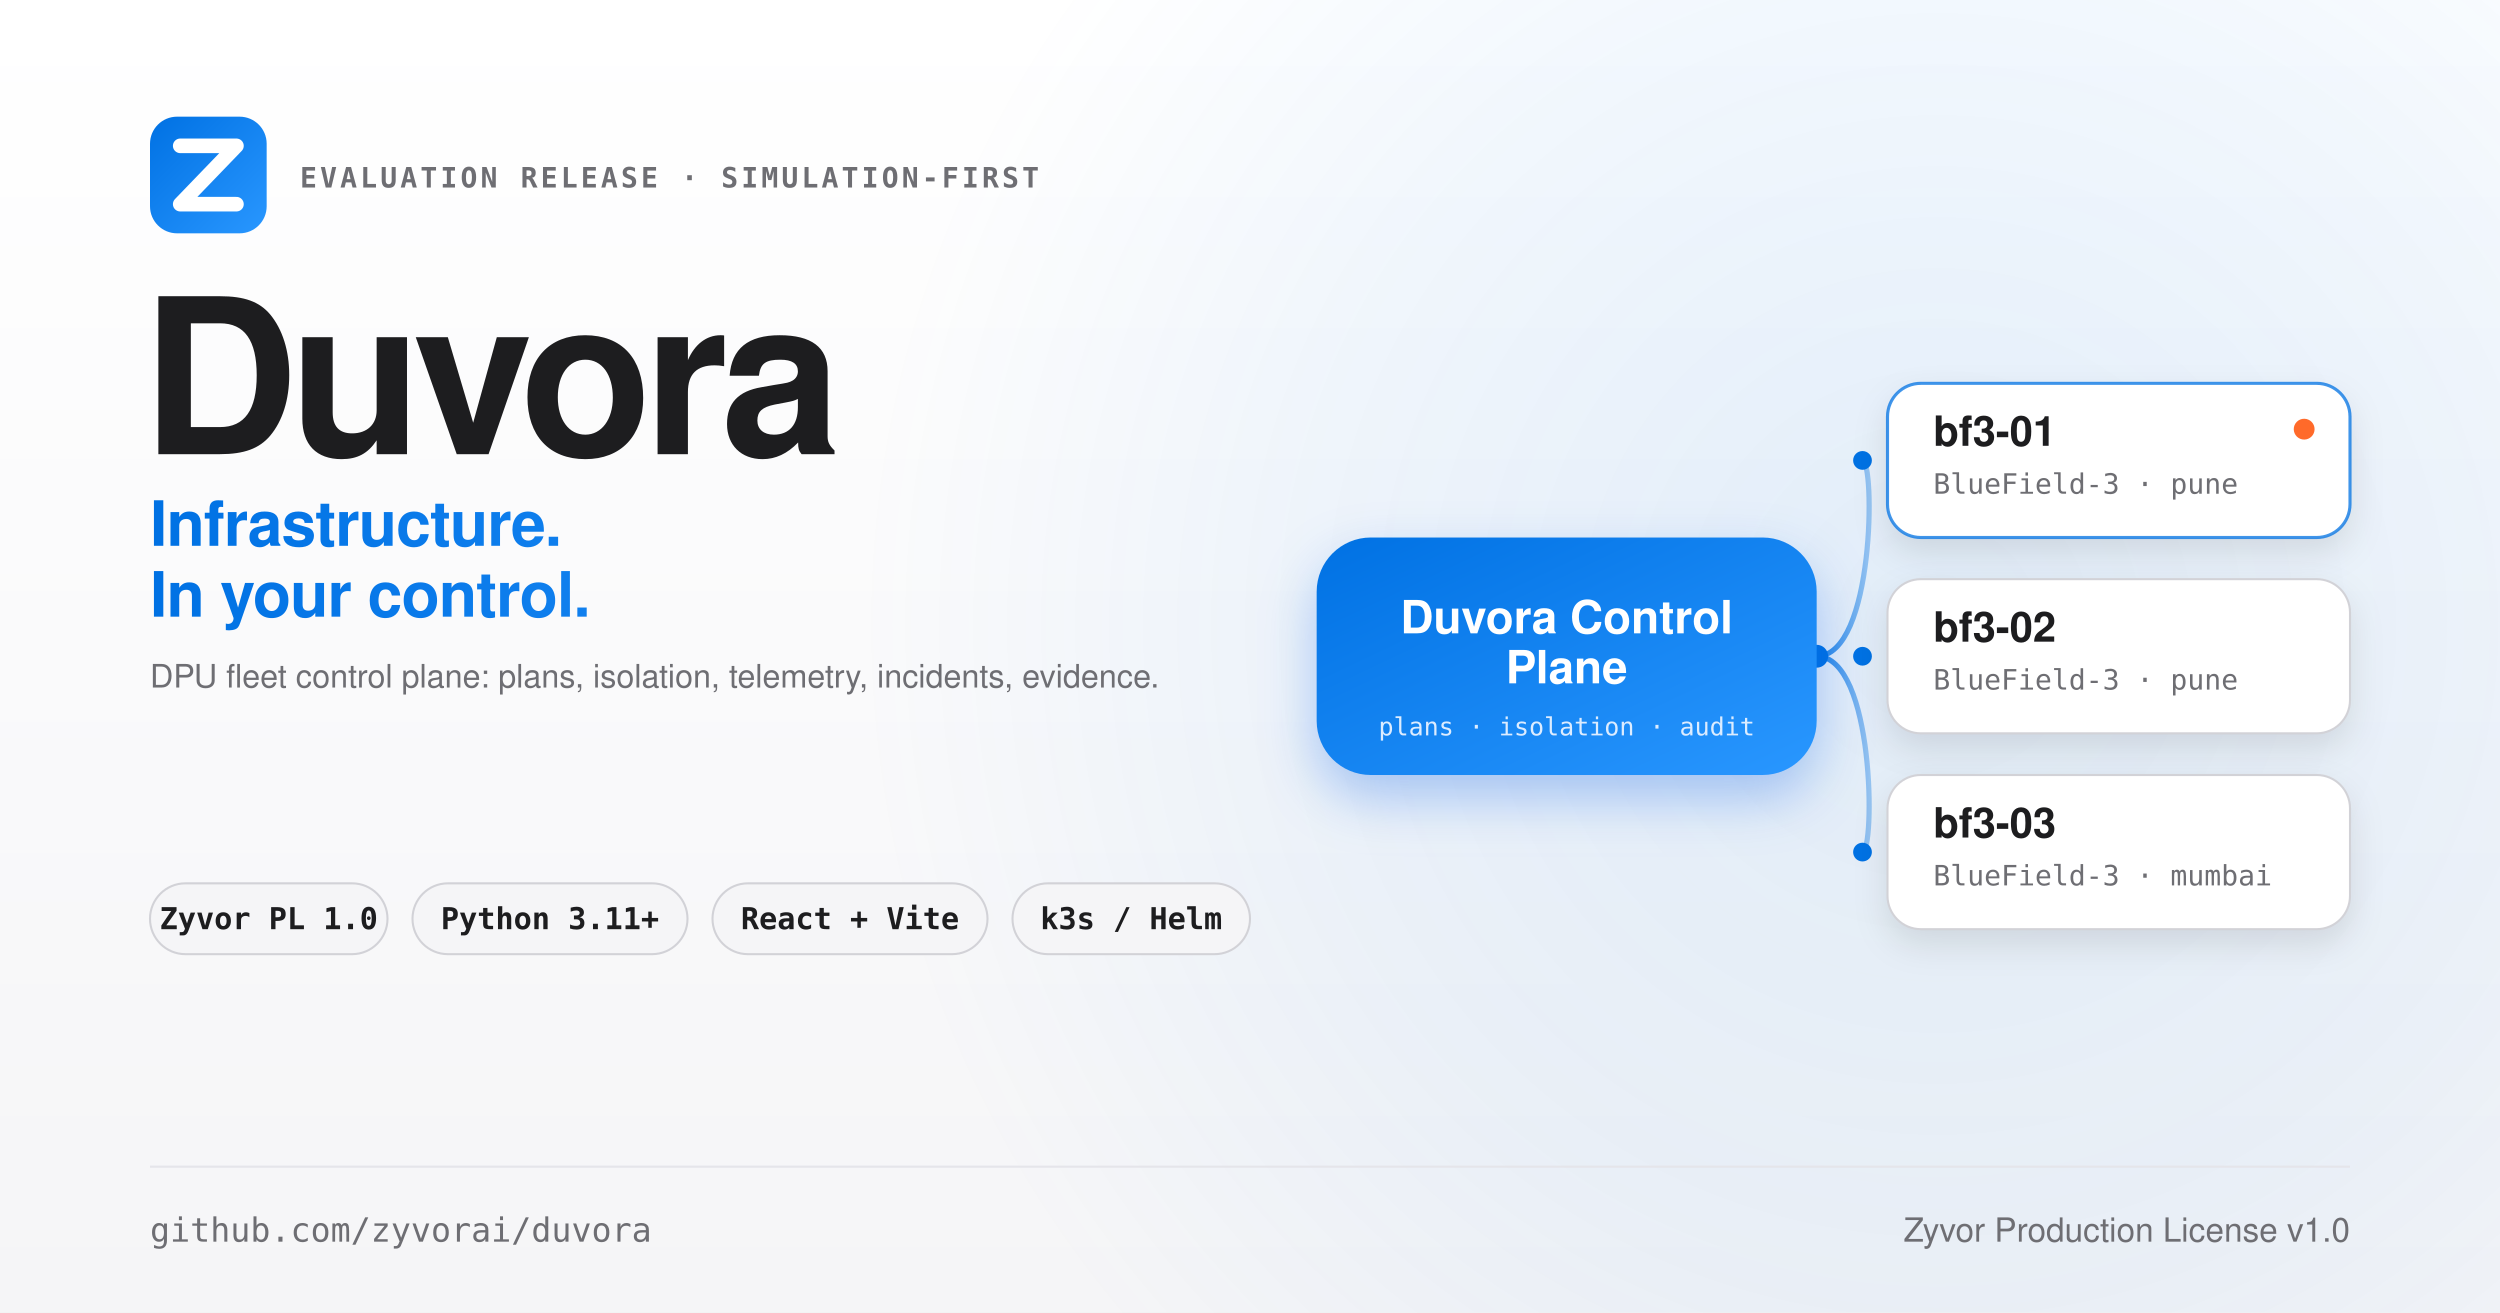
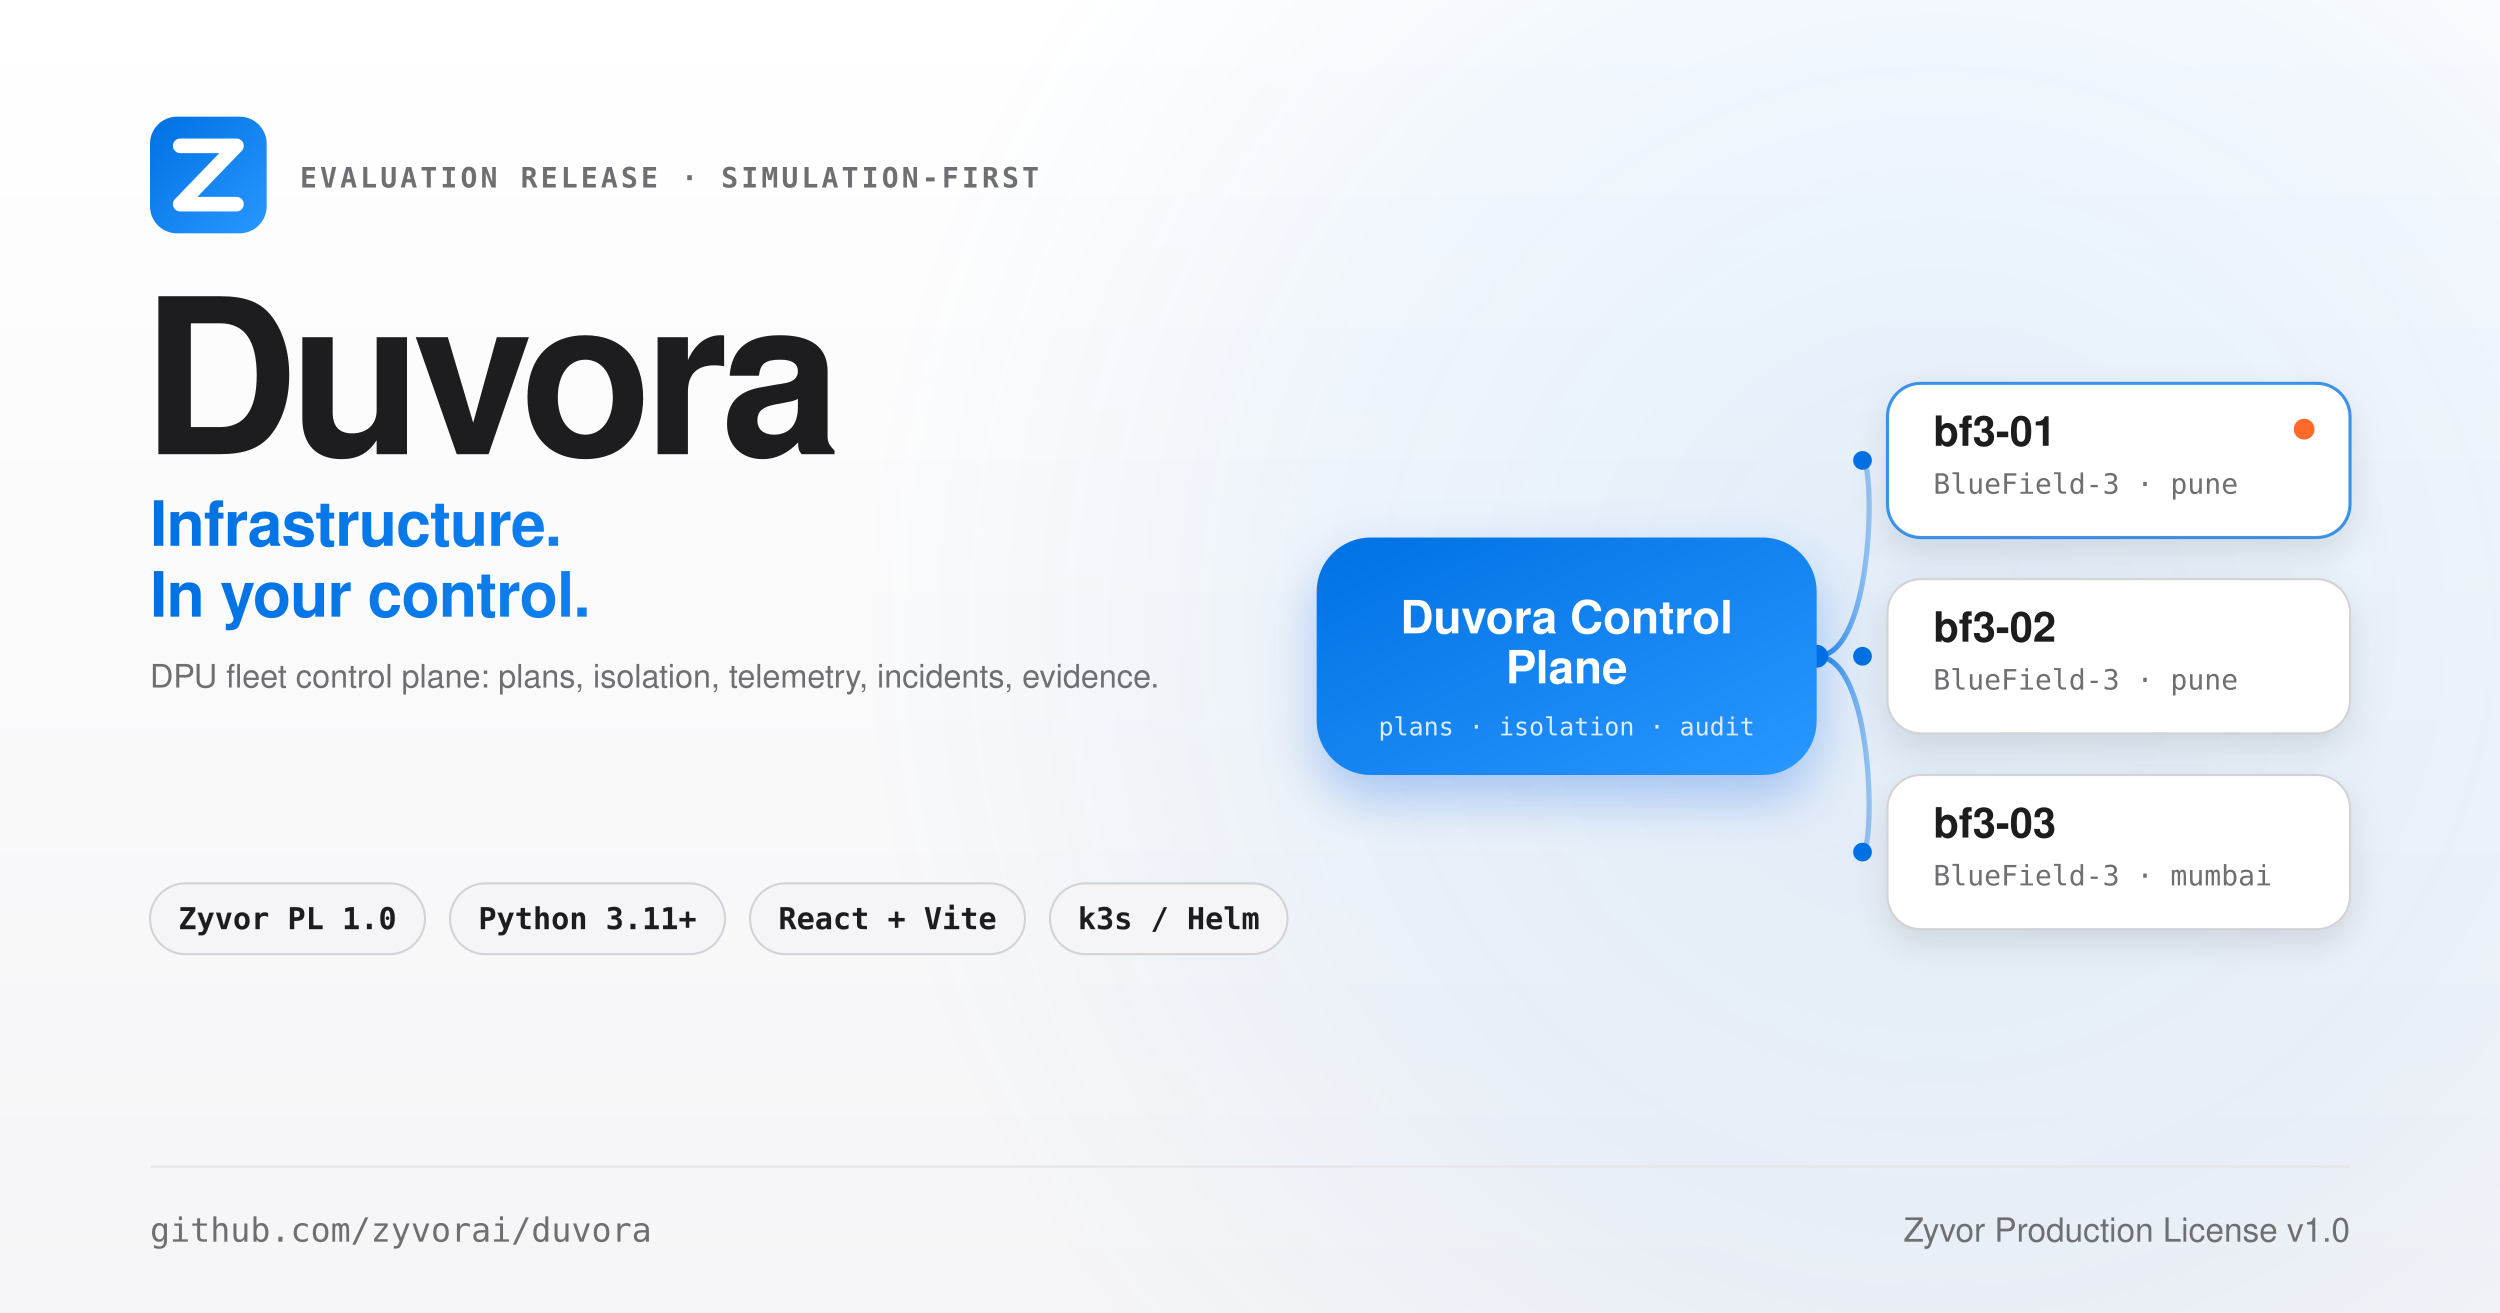
<svg xmlns="http://www.w3.org/2000/svg" width="1200" height="630" viewBox="0 0 1200 630" role="img" aria-label="Duvora — Infrastructure. In your control. DPU fleet control plane: plans, isolation, telemetry, incidents and evidence. Evaluation release, simulation-first.">
  <defs>
    <linearGradient id="bg" x1="0" y1="0" x2="0" y2="630" gradientUnits="userSpaceOnUse">
      <stop offset="0" stop-color="#ffffff" />
      <stop offset="1" stop-color="#f5f5f7" />
    </linearGradient>
    <radialGradient id="wash" cx="930" cy="300" r="520" gradientUnits="userSpaceOnUse">
      <stop offset="0" stop-color="#0071e3" stop-opacity="0.10" />
      <stop offset="0.6" stop-color="#0071e3" stop-opacity="0.05" />
      <stop offset="1" stop-color="#0071e3" stop-opacity="0" />
    </radialGradient>
    <linearGradient id="blue" x1="0" y1="0" x2="1" y2="1">
      <stop offset="0" stop-color="#0071e3" />
      <stop offset="1" stop-color="#2997ff" />
    </linearGradient>
    <linearGradient id="blueText" x1="72" y1="0" x2="620" y2="0" gradientUnits="userSpaceOnUse">
      <stop offset="0" stop-color="#0071e3" />
      <stop offset="1" stop-color="#2997ff" />
    </linearGradient>
    <linearGradient id="wire" x1="0" y1="0" x2="1" y2="0">
      <stop offset="0" stop-color="#0071e3" stop-opacity="0.9" />
      <stop offset="1" stop-color="#0071e3" stop-opacity="0.35" />
    </linearGradient>
    <filter id="shadow" x="-20%" y="-30%" width="140%" height="190%" color-interpolation-filters="sRGB">
      <feGaussianBlur in="SourceAlpha" stdDeviation="8" />
      <feOffset dy="7" result="b" />
      <feColorMatrix in="b" type="matrix" values="0 0 0 0 0  0 0 0 0 0  0 0 0 0 0  0 0 0 0.10 0" result="s" />
      <feMerge>
        <feMergeNode in="s" />
        <feMergeNode in="SourceGraphic" />
      </feMerge>
    </filter>
    <filter id="glow" x="-30%" y="-40%" width="160%" height="200%" color-interpolation-filters="sRGB">
      <feGaussianBlur in="SourceAlpha" stdDeviation="13" />
      <feOffset dy="11" result="b" />
      <feColorMatrix in="b" type="matrix" values="0 0 0 0 0.0  0 0 0 0 0.35  0 0 0 0 0.9  0 0 0 0.30 0" result="s" />
      <feMerge>
        <feMergeNode in="s" />
        <feMergeNode in="SourceGraphic" />
      </feMerge>
    </filter>
  </defs>
  <rect width="1200" height="630" fill="url(#bg)" />
  <rect width="1200" height="630" fill="url(#wash)" />
  <rect x="72" y="56" width="56" height="56" rx="13" fill="url(#blue)" />
  <path d="M86.5 70 113.5 70 86.5 98 113.5 98" fill="none" stroke="#ffffff" stroke-width="7" stroke-linecap="round" stroke-linejoin="round" />
  <text x="144" y="90" font-family="'Menlo','JetBrains Mono',monospace" font-size="13.5" font-weight="700" letter-spacing="1.5" fill="#6e6e73">EVALUATION RELEASE · SIMULATION-FIRST</text>
  <text x="68" y="218" font-family="'Helvetica Neue',Helvetica,Arial,sans-serif" font-size="104" font-weight="700" letter-spacing="-4" fill="#1d1d1f">Duvora</text>
  <text x="72" y="262" font-family="'Helvetica Neue',Helvetica,Arial,sans-serif" font-size="30" font-weight="600" letter-spacing="-0.4" fill="url(#blueText)">Infrastructure.</text>
  <text x="72" y="296" font-family="'Helvetica Neue',Helvetica,Arial,sans-serif" font-size="30" font-weight="600" letter-spacing="-0.4" fill="url(#blueText)">In your control.</text>
  <text x="72" y="330" font-family="'Helvetica Neue',Helvetica,Arial,sans-serif" font-size="15.5" fill="#6e6e73">DPU fleet control plane: plans, isolation, telemetry, incidents, evidence.</text>
  <g font-family="'Helvetica Neue',Helvetica,Arial,sans-serif">
-     <rect x="72" y="424" width="114" height="34" rx="17" fill="#f5f5f7" stroke="#d2d2d7" />
-     <text x="129.0" y="446" text-anchor="middle" font-size="14.5" font-weight="600" font-family="'Menlo','JetBrains Mono',monospace" fill="#1d1d1f">Zyvor PL 1.0</text>
-     <rect x="198" y="424" width="132" height="34" rx="17" fill="#f5f5f7" stroke="#d2d2d7" />
-     <text x="264.0" y="446" text-anchor="middle" font-size="14.5" font-weight="600" font-family="'Menlo','JetBrains Mono',monospace" fill="#1d1d1f">Python 3.11+</text>
-     <rect x="342" y="424" width="132" height="34" rx="17" fill="#f5f5f7" stroke="#d2d2d7" />
-     <text x="408.0" y="446" text-anchor="middle" font-size="14.5" font-weight="600" font-family="'Menlo','JetBrains Mono',monospace" fill="#1d1d1f">React + Vite</text>
-     <rect x="486" y="424" width="114" height="34" rx="17" fill="#f5f5f7" stroke="#d2d2d7" />
-     <text x="543.0" y="446" text-anchor="middle" font-size="14.5" font-weight="600" font-family="'Menlo','JetBrains Mono',monospace" fill="#1d1d1f">k3s / Helm</text>
+     <rect x="72" y="424" width="132" height="34" rx="17" fill="#f5f5f7" stroke="#d2d2d7" />
+     <text x="138.0" y="446" text-anchor="middle" font-size="14.5" font-weight="600" font-family="'Menlo','JetBrains Mono',monospace" fill="#1d1d1f">Zyvor PL 1.0</text>
+     <rect x="216" y="424" width="132" height="34" rx="17" fill="#f5f5f7" stroke="#d2d2d7" />
+     <text x="282.0" y="446" text-anchor="middle" font-size="14.5" font-weight="600" font-family="'Menlo','JetBrains Mono',monospace" fill="#1d1d1f">Python 3.11+</text>
+     <rect x="360" y="424" width="132" height="34" rx="17" fill="#f5f5f7" stroke="#d2d2d7" />
+     <text x="426.0" y="446" text-anchor="middle" font-size="14.5" font-weight="600" font-family="'Menlo','JetBrains Mono',monospace" fill="#1d1d1f">React + Vite</text>
+     <rect x="504" y="424" width="114" height="34" rx="17" fill="#f5f5f7" stroke="#d2d2d7" />
+     <text x="561.0" y="446" text-anchor="middle" font-size="14.5" font-weight="600" font-family="'Menlo','JetBrains Mono',monospace" fill="#1d1d1f">k3s / Helm</text>
  </g>
  <g fill="none" stroke="url(#wire)" stroke-width="2.5" stroke-linecap="round">
    <path d="M872 315 C 900 315, 900 221, 894 221" />
    <path d="M872 315 C 900 315, 900 315, 894 315" />
    <path d="M872 315 C 900 315, 900 409, 894 409" />
  </g>
  <g fill="#0071e3">
    <circle cx="872" cy="315" r="5.5" />
    <circle cx="894" cy="221" r="4.5" />
    <circle cx="894" cy="315" r="4.5" />
    <circle cx="894" cy="409" r="4.5" />
  </g>
  <rect x="632" y="258" width="240" height="114" rx="26" fill="url(#blue)" filter="url(#glow)" />
  <text x="752" y="304" text-anchor="middle" font-family="'Helvetica Neue',Helvetica,Arial,sans-serif" font-size="22" font-weight="700" fill="#ffffff">Duvora Control</text>
  <text x="752" y="328" text-anchor="middle" font-family="'Helvetica Neue',Helvetica,Arial,sans-serif" font-size="22" font-weight="700" fill="#ffffff">Plane</text>
  <text x="752" y="353" text-anchor="middle" font-family="'Menlo','JetBrains Mono',monospace" font-size="12" fill="#dcecff">plans · isolation · audit</text>
  <g font-family="'Helvetica Neue',Helvetica,Arial,sans-serif">
    <rect x="906" y="184" width="222" height="74" rx="16" fill="#ffffff" stroke="#0071e3" stroke-opacity="0.75" stroke-width="1.5" filter="url(#shadow)" />
    <text x="928" y="214" font-size="20" font-weight="700" fill="#1d1d1f">bf3-01</text>
    <text x="928" y="237" font-size="13.5" font-family="'Menlo','JetBrains Mono',monospace" fill="#6e6e73">BlueField-3 · pune</text>
    <circle cx="1106" cy="206" r="5" fill="#ff6a2a" />
    <rect x="906" y="278" width="222" height="74" rx="16" fill="#ffffff" stroke="#d2d2d7" filter="url(#shadow)" />
    <text x="928" y="308" font-size="20" font-weight="700" fill="#1d1d1f">bf3-02</text>
    <text x="928" y="331" font-size="13.5" font-family="'Menlo','JetBrains Mono',monospace" fill="#6e6e73">BlueField-3 · pune</text>
    <rect x="906" y="372" width="222" height="74" rx="16" fill="#ffffff" stroke="#d2d2d7" filter="url(#shadow)" />
    <text x="928" y="402" font-size="20" font-weight="700" fill="#1d1d1f">bf3-03</text>
    <text x="928" y="425" font-size="13.5" font-family="'Menlo','JetBrains Mono',monospace" fill="#6e6e73">BlueField-3 · mumbai</text>
  </g>
  <line x1="72" y1="560" x2="1128" y2="560" stroke="#e5e5ea" stroke-width="1" />
  <text x="72" y="596" font-family="'Menlo','JetBrains Mono',monospace" font-size="16" fill="#6e6e73">github.com/zyvorai/duvora</text>
  <text x="1128" y="596" text-anchor="end" font-family="'Helvetica Neue',Helvetica,Arial,sans-serif" font-size="16" fill="#6e6e73">Zyvor Production License v1.0</text>
</svg>
